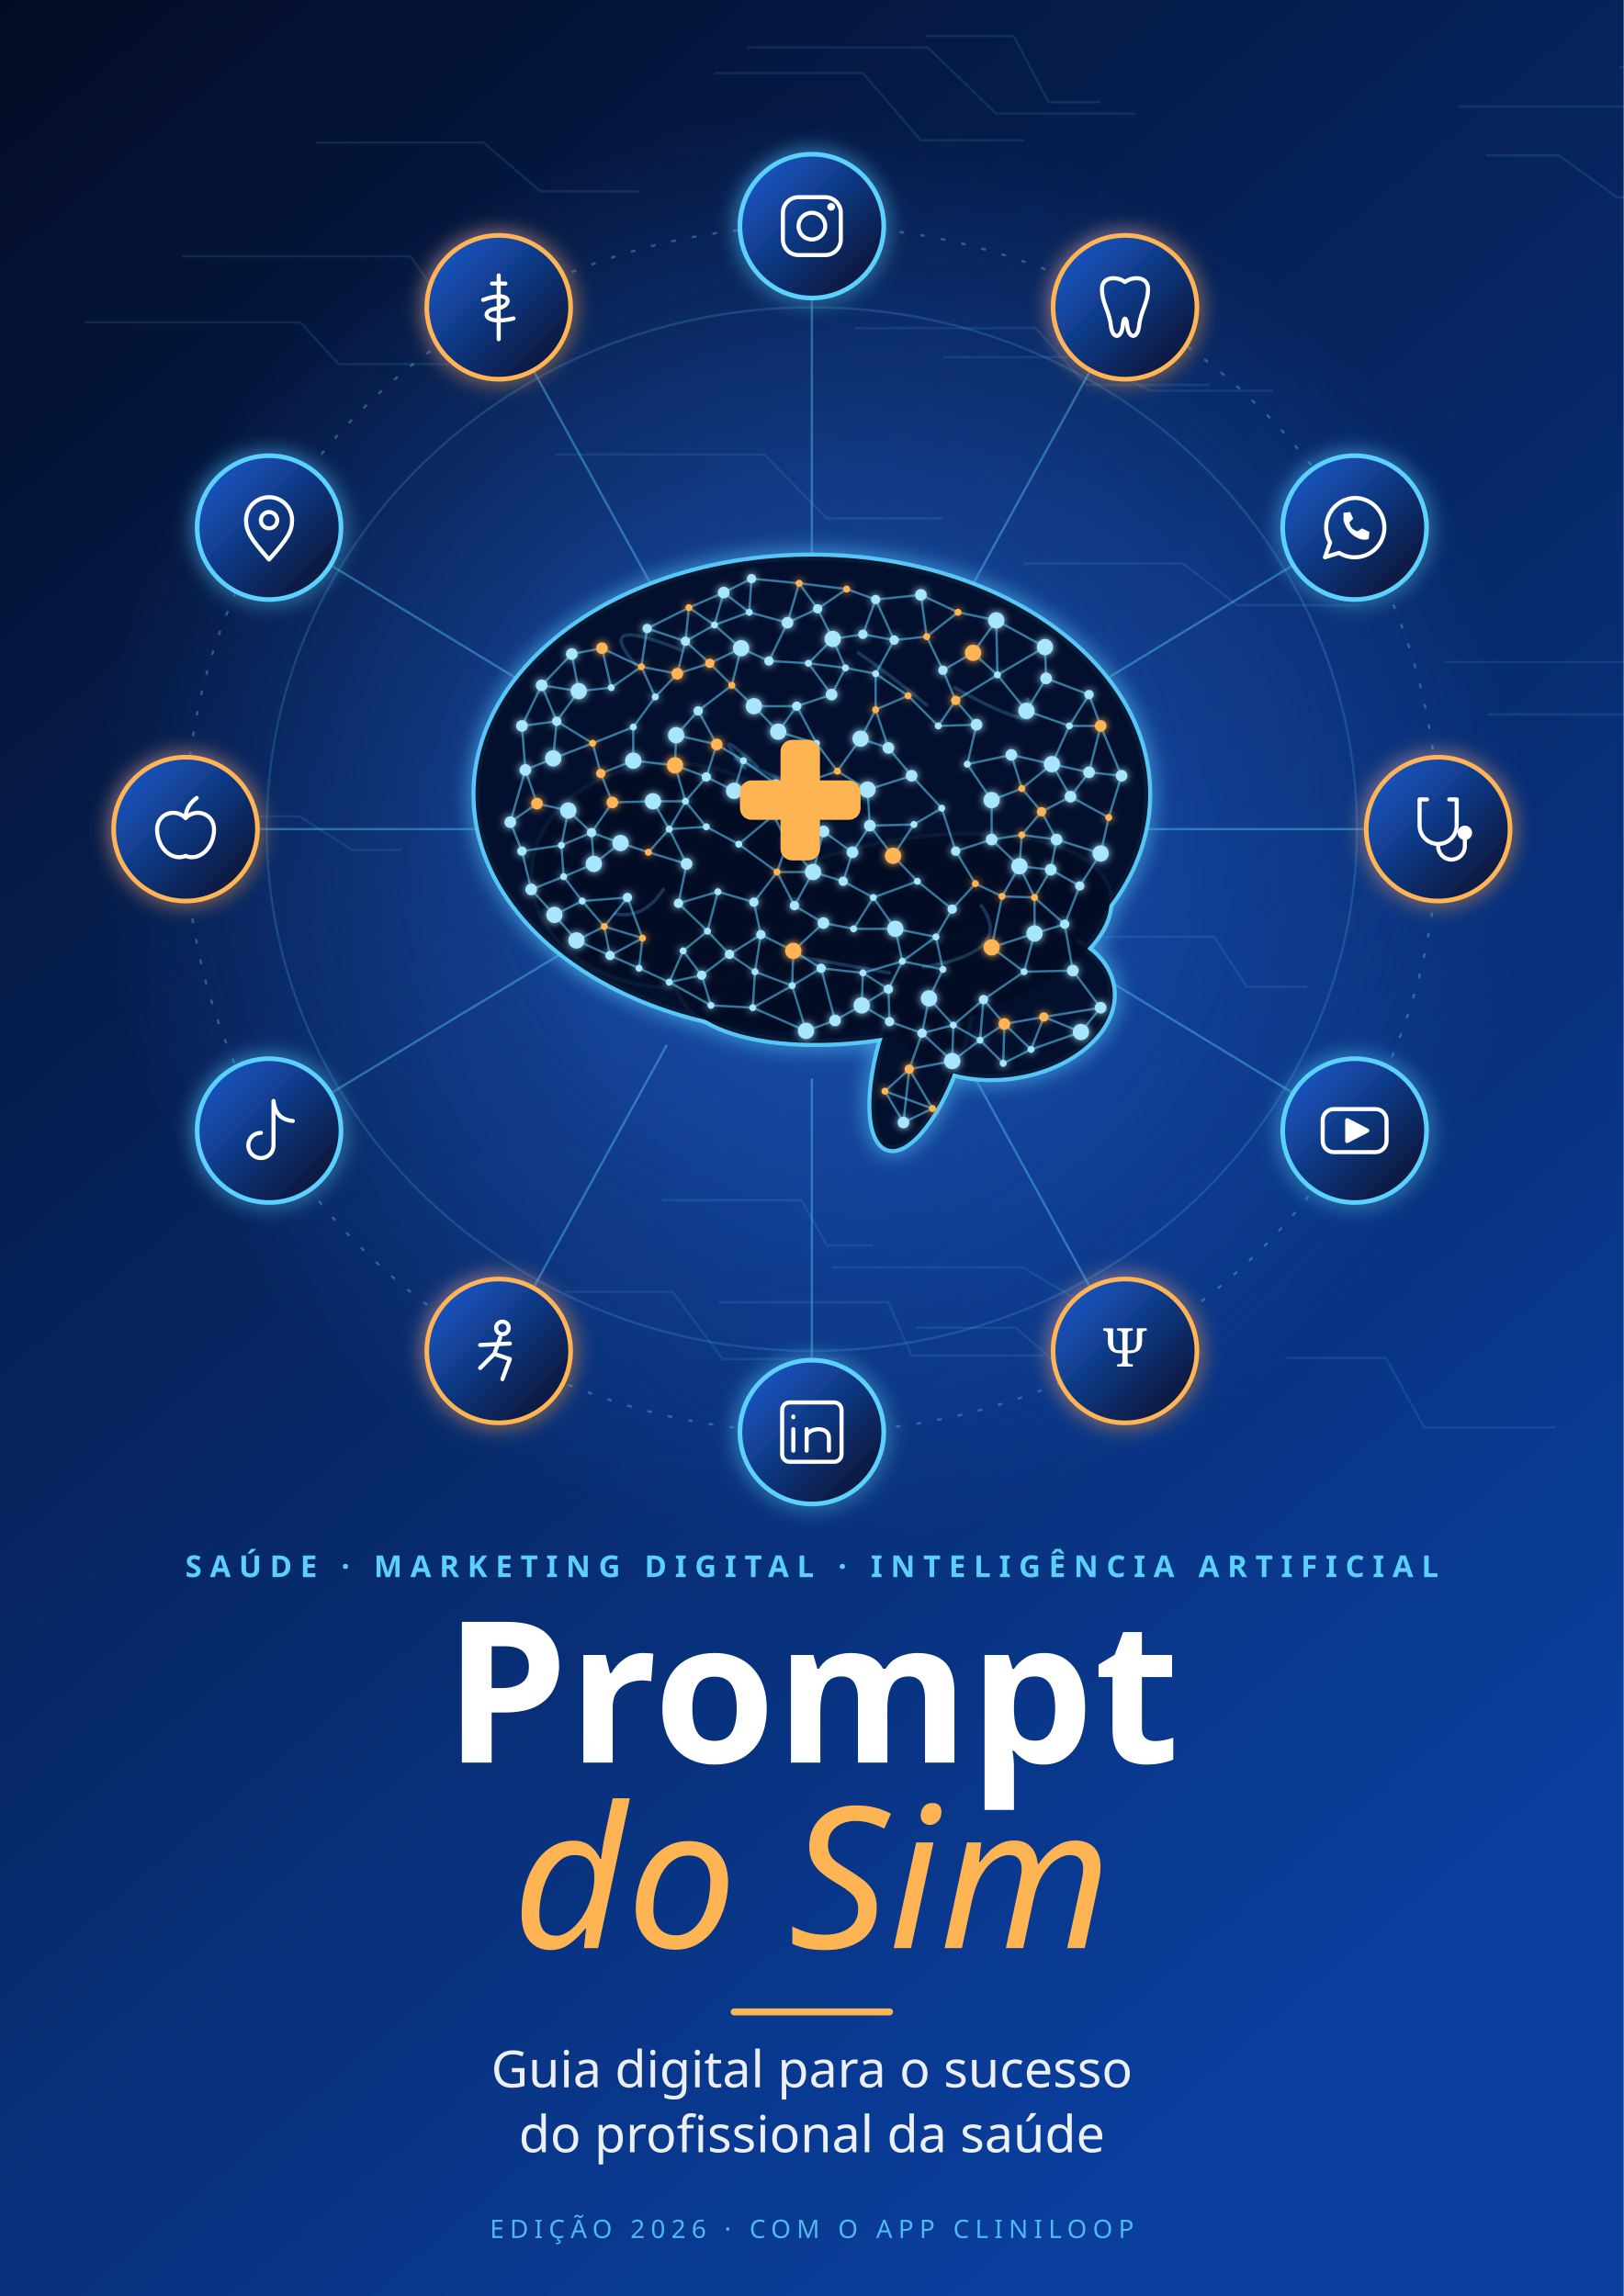
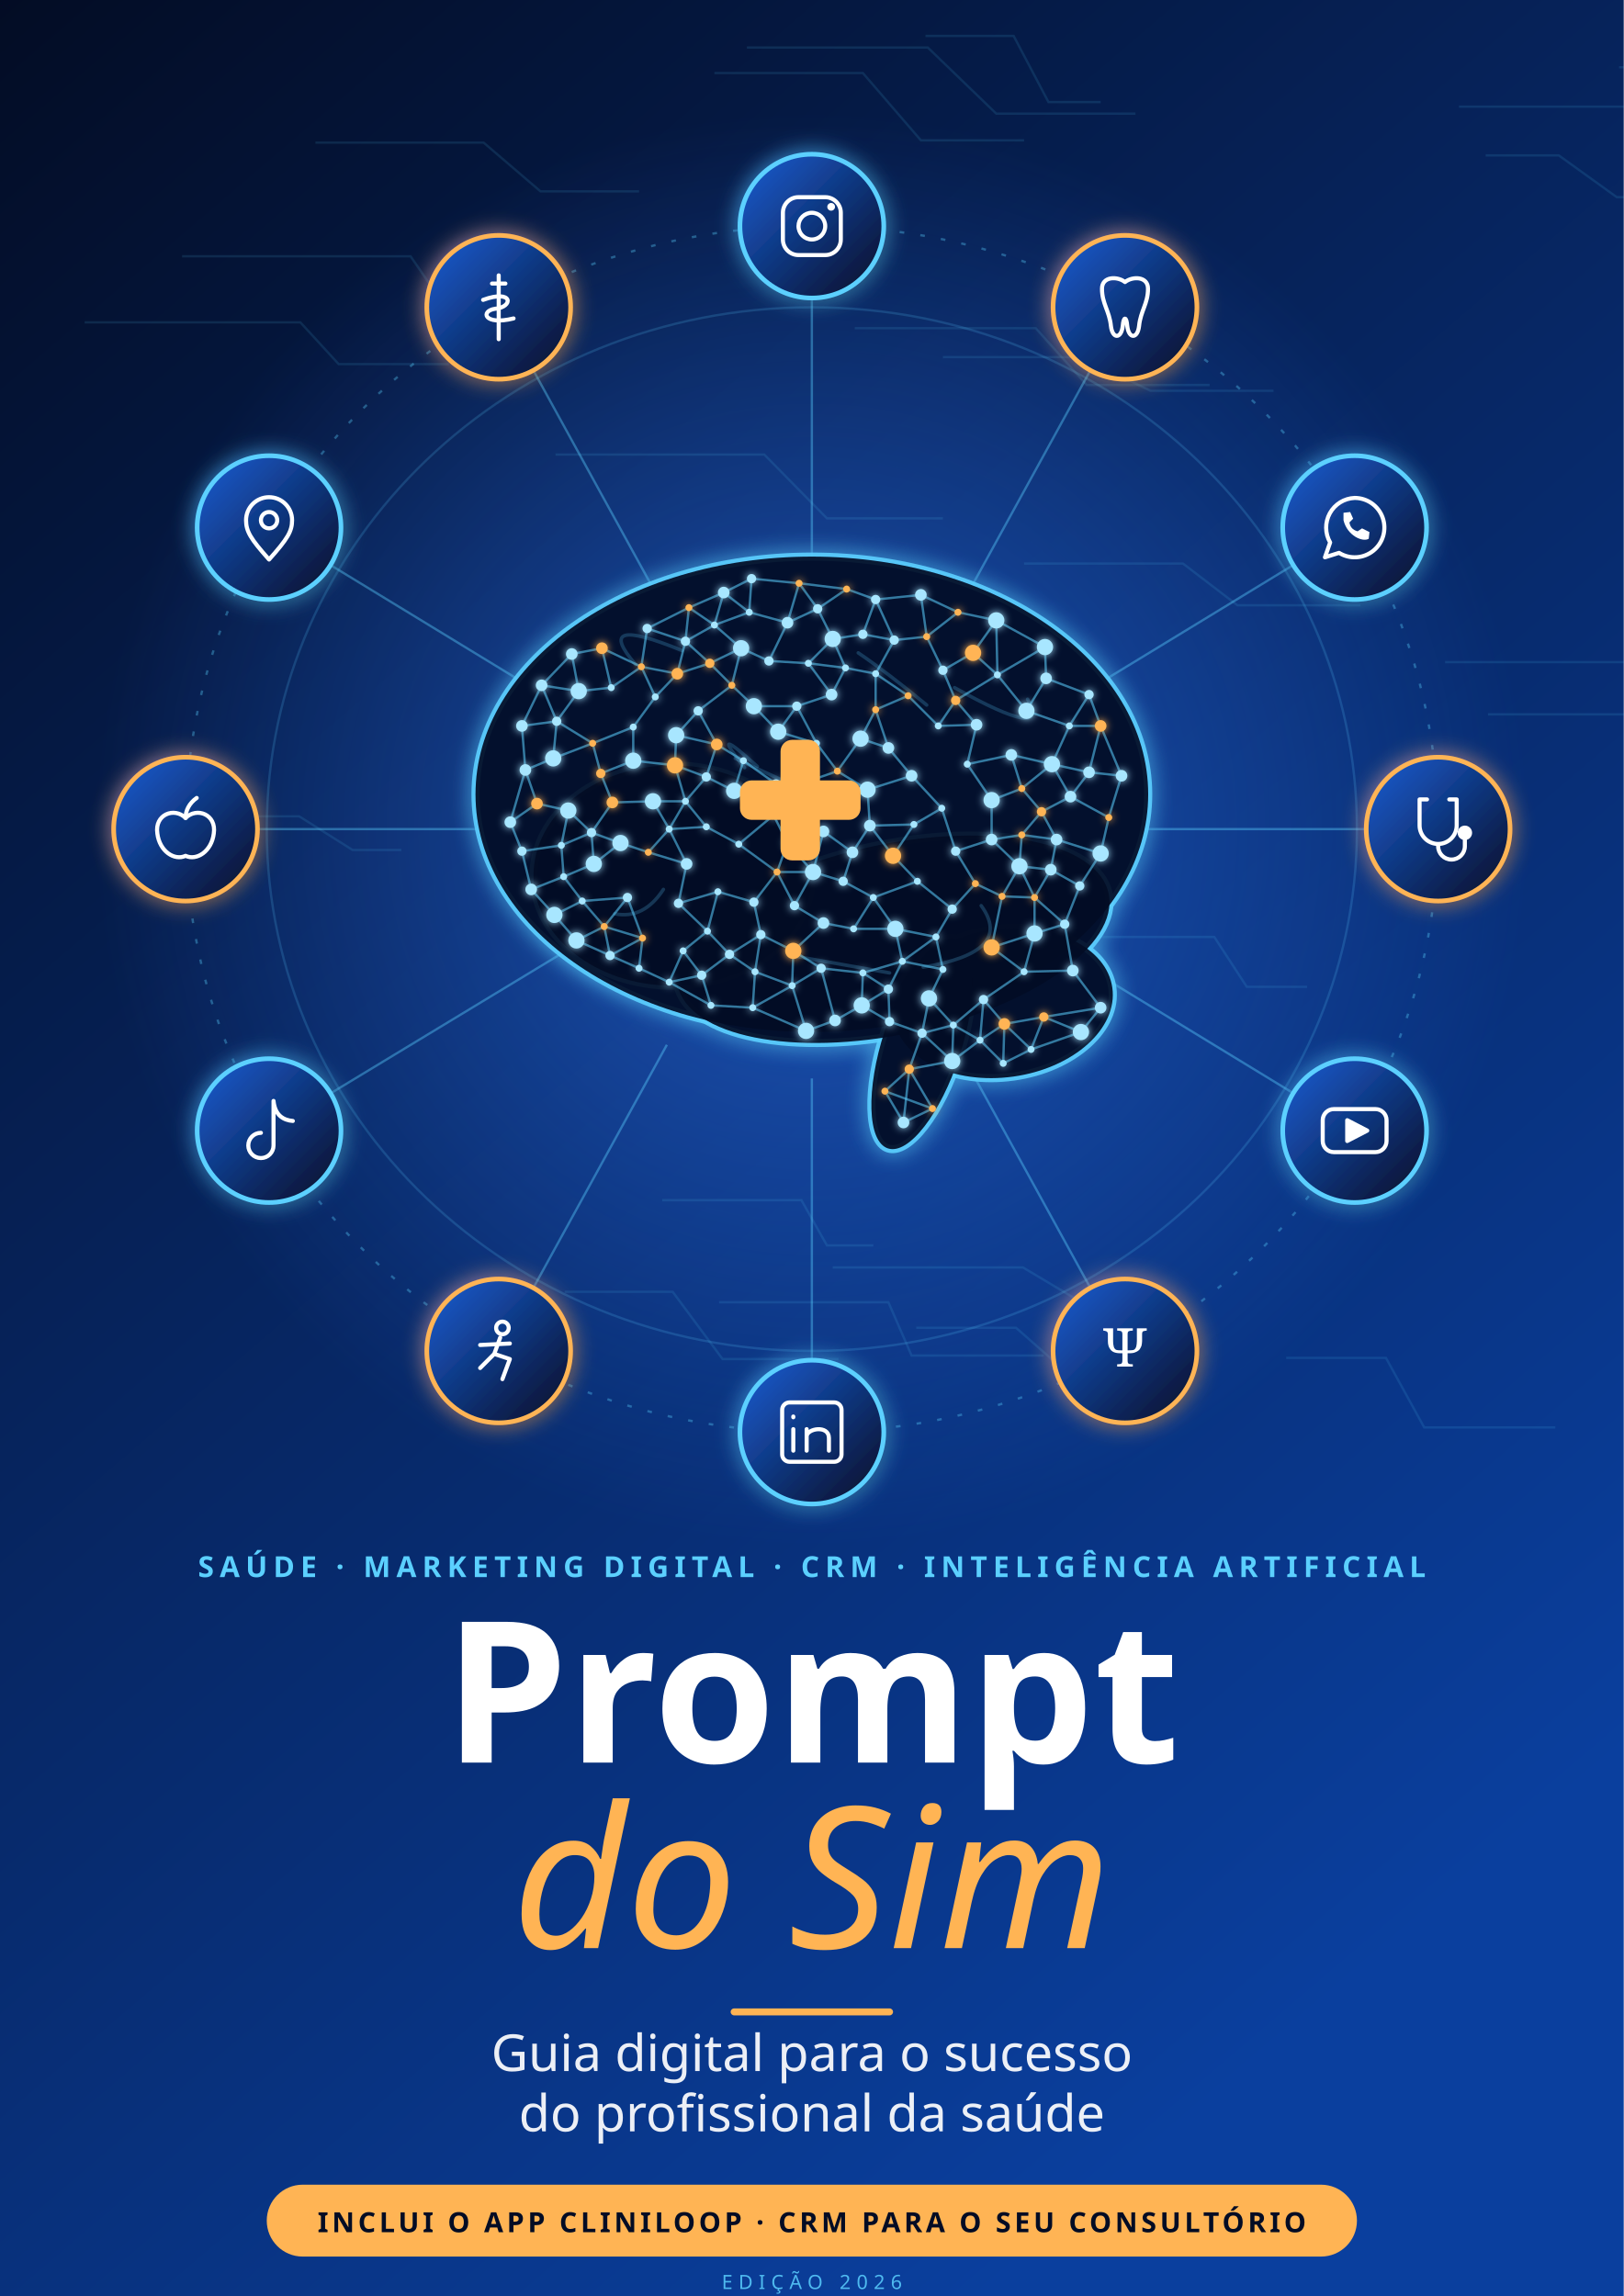
<svg xmlns="http://www.w3.org/2000/svg" viewBox="0 0 1400 1980" width="1400" height="1980">
  <defs>
    <linearGradient id="bg" x1="0" y1="0" x2="0.6" y2="1">
      <stop offset="0" stop-color="#030C24" />
      <stop offset="1" stop-color="#0A3F9E" />
    </linearGradient>
    <radialGradient id="halo" cx="50%" cy="50%" r="50%">
      <stop offset="0" stop-color="#2F7BFF" stop-opacity=".55" />
      <stop offset="1" stop-color="#2F7BFF" stop-opacity="0" />
    </radialGradient>
    <filter id="glow" x="-20%" y="-20%" width="140%" height="140%">
      <feGaussianBlur stdDeviation="9" result="b" />
      <feMerge>
        <feMergeNode in="b" />
        <feMergeNode in="SourceGraphic" />
      </feMerge>
    </filter>
    <filter id="glow2" x="-20%" y="-20%" width="140%" height="140%">
      <feGaussianBlur stdDeviation="3.5" result="b" />
      <feMerge>
        <feMergeNode in="b" />
        <feMergeNode in="SourceGraphic" />
      </feMerge>
    </filter>
    <linearGradient id="badge" x1="0" y1="0" x2="1" y2="1">
      <stop offset="0" stop-color="#1B5FD6" />
      <stop offset="1" stop-color="#030C24" />
    </linearGradient>
  </defs>
  <rect width="1400" height="1980" fill="url(#bg)" />
  <circle cx="700" cy="715" r="620" fill="url(#halo)" />
  <g stroke="#5BD0FF" stroke-opacity=".12" stroke-width="2" fill="none">
    <path d="M487 1114h93l43 58h100" />
    <path d="M1281 134h63l50 36h110" />
    <path d="M479 392h180l54 55h100" />
    <path d="M813 308h119l60 29h106" />
    <path d="M798 31h76l30 57h45" />
    <path d="M616 63h128l50 58h89" />
    <path d="M874 808h173l28 43h52" />
    <path d="M73 278h186l33 36h95" />
    <path d="M1283 616h167l52 44h113" />
    <path d="M718 1093h164l57 34h83" />
    <path d="M1396 58h131l58 30h81" />
    <path d="M1109 1171h86l33 60h113" />
    <path d="M546 583h91l24 50h101" />
    <path d="M181 704h77l46 29h42" />
    <path d="M601 874h166l27 22h117" />
    <path d="M1258 92h156l57 41h110" />
    <path d="M571 1035h120l22 39h40" />
    <path d="M157 221h197l22 32h92" />
    <path d="M597 539h99l22 41h80" />
    <path d="M737 283h156l44 49h106" />
    <path d="M790 1145h86l59 52h74" />
    <path d="M883 486h137l47 36h106" />
    <path d="M620 1123h146l20 46h114" />
    <path d="M644 41h156l59 57h120" />
    <path d="M272 123h145l49 42h85" />
    <path d="M1246 571h185l21 57h47" />
  </g>
  <ellipse cx="700" cy="715" rx="540" ry="520" fill="none" stroke="#5BD0FF" stroke-opacity=".35" stroke-width="2" stroke-dasharray="4 14" />
  <ellipse cx="700" cy="715" rx="470" ry="450" fill="none" stroke="#5BD0FF" stroke-opacity=".18" stroke-width="2" />
  <g stroke="#5BD0FF" stroke-opacity=".4" stroke-width="2">
    <line x1="700" y1="500" x2="700" y2="195" />
    <line x1="825" y1="529" x2="970" y2="265" />
    <line x1="917" y1="608" x2="1168" y2="455" />
    <line x1="950" y1="715" x2="1240" y2="715" />
    <line x1="917" y1="822" x2="1168" y2="975" />
    <line x1="825" y1="901" x2="970" y2="1165" />
    <line x1="700" y1="930" x2="700" y2="1235" />
    <line x1="575" y1="901" x2="430" y2="1165" />
    <line x1="483" y1="823" x2="232" y2="975" />
    <line x1="450" y1="715" x2="160" y2="715" />
    <line x1="483" y1="608" x2="232" y2="455" />
    <line x1="575" y1="529" x2="430" y2="265" />
  </g>
  <g transform="translate(700 715) scale(1.0)">
    <g id="sil">
      <g fill="#0A3F9E" stroke="#5BD0FF" stroke-width="7" stroke-opacity=".9" filter="url(#glow)">
        <ellipse cx="0" cy="-30" rx="290" ry="205" transform="rotate(0 0 -30)" />
        <ellipse cx="70" cy="95" rx="190" ry="82" transform="rotate(-12 70 95)" />
        <ellipse cx="165" cy="150" rx="95" ry="64" transform="rotate(-8 165 150)" />
        <ellipse cx="95" cy="185" rx="34" ry="95" transform="rotate(18 95 185)" />
        <ellipse cx="-120" cy="40" rx="120" ry="95" transform="rotate(0 -120 40)" />
      </g>
      <g fill="#030C24" fill-opacity=".92" stroke="none">
        <ellipse cx="0" cy="-30" rx="290" ry="205" transform="rotate(0 0 -30)" />
        <ellipse cx="70" cy="95" rx="190" ry="82" transform="rotate(-12 70 95)" />
        <ellipse cx="165" cy="150" rx="95" ry="64" transform="rotate(-8 165 150)" />
        <ellipse cx="95" cy="185" rx="34" ry="95" transform="rotate(18 95 185)" />
        <ellipse cx="-120" cy="40" rx="120" ry="95" transform="rotate(0 -120 40)" />
      </g>
    </g>
    <path d="M-152 -142q-38 -44 40 -12" stroke="#5BD0FF" stroke-opacity=".22" stroke-width="3" fill="none" stroke-linecap="round" />
    <path d="M146 66q29 40 -50 53" stroke="#5BD0FF" stroke-opacity=".22" stroke-width="3" fill="none" stroke-linecap="round" />
    <path d="M-47 -54q-43 -39 -11 1" stroke="#5BD0FF" stroke-opacity=".22" stroke-width="3" fill="none" stroke-linecap="round" />
    <path d="M-18 109q-11 -2 85 15" stroke="#5BD0FF" stroke-opacity=".22" stroke-width="3" fill="none" stroke-linecap="round" />
    <path d="M-170 73q25 5 42 -21" stroke="#5BD0FF" stroke-opacity=".22" stroke-width="3" fill="none" stroke-linecap="round" />
    <path d="M40 -152q25 17 59 45" stroke="#5BD0FF" stroke-opacity=".22" stroke-width="3" fill="none" stroke-linecap="round" />
    <path d="M186 -112q21 37 -63 -10" stroke="#5BD0FF" stroke-opacity=".22" stroke-width="3" fill="none" stroke-linecap="round" />
    <path d="M-1 -35q43 25 -65 -26" stroke="#5BD0FF" stroke-opacity=".22" stroke-width="3" fill="none" stroke-linecap="round" />
    <g stroke="#5BD0FF" stroke-opacity=".55" stroke-width="2">
      <line x1="-109" y1="-162" x2="-116" y2="-134" />
      <line x1="-109" y1="-162" x2="-88" y2="-143" />
      <line x1="-109" y1="-162" x2="-84" y2="-176" />
      <line x1="94" y1="-202" x2="126" y2="-187" />
      <line x1="94" y1="-202" x2="99" y2="-166" />
      <line x1="94" y1="-202" x2="55" y2="-198" />
      <line x1="22" y1="-50" x2="-4" y2="-41" />
      <line x1="22" y1="-50" x2="48" y2="-34" />
      <line x1="22" y1="-50" x2="4" y2="-74" />
      <line x1="-233" y1="-124" x2="-201" y2="-119" />
      <line x1="-233" y1="-124" x2="-220" y2="-93" />
      <line x1="-233" y1="-124" x2="-207" y2="-151" />
      <line x1="79" y1="253" x2="104" y2="241" />
      <line x1="79" y1="253" x2="63" y2="226" />
      <line x1="79" y1="253" x2="84" y2="207" />
      <line x1="48" y1="-34" x2="50" y2="-3" />
      <line x1="48" y1="-34" x2="86" y2="-46" />
      <line x1="222" y1="-89" x2="249" y2="-89" />
      <line x1="222" y1="-89" x2="239" y2="-116" />
      <line x1="222" y1="-89" x2="207" y2="-56" />
      <line x1="-198" y1="62" x2="-222" y2="74" />
      <line x1="-198" y1="62" x2="-214" y2="41" />
      <line x1="-198" y1="62" x2="-179" y2="84" />
      <line x1="86" y1="-46" x2="66" y2="-70" />
      <line x1="86" y1="-46" x2="112" y2="-18" />
      <line x1="30" y1="-207" x2="55" y2="-198" />
      <line x1="30" y1="-207" x2="5" y2="-190" />
      <line x1="30" y1="-207" x2="-11" y2="-212" />
      <line x1="112" y1="-18" x2="88" y2="-4" />
      <line x1="112" y1="-18" x2="124" y2="19" />
      <line x1="-115" y1="64" x2="-90" y2="88" />
      <line x1="-115" y1="64" x2="-81" y2="54" />
      <line x1="-115" y1="64" x2="-108" y2="30" />
      <line x1="-29" y1="-84" x2="-13" y2="-106" />
      <line x1="-29" y1="-84" x2="-50" y2="-106" />
      <line x1="-29" y1="-84" x2="4" y2="-74" />
      <line x1="183" y1="123" x2="155" y2="102" />
      <line x1="183" y1="123" x2="192" y2="90" />
      <line x1="183" y1="123" x2="148" y2="147" />
      <line x1="-159" y1="59" x2="-179" y2="84" />
      <line x1="-159" y1="59" x2="-146" y2="94" />
      <line x1="-159" y1="59" x2="-198" y2="62" />
      <line x1="142" y1="-90" x2="124" y2="-111" />
      <line x1="142" y1="-90" x2="109" y2="-89" />
      <line x1="142" y1="-90" x2="134" y2="-56" />
      <line x1="-51" y1="154" x2="-49" y2="123" />
      <line x1="-51" y1="154" x2="-87" y2="152" />
      <line x1="-51" y1="154" x2="-17" y2="135" />
      <line x1="-216" y1="14" x2="-214" y2="41" />
      <line x1="-216" y1="14" x2="-190" y2="3" />
      <line x1="-216" y1="14" x2="-210" y2="-16" />
      <line x1="164" y1="58" x2="141" y2="47" />
      <line x1="164" y1="58" x2="192" y2="59" />
      <line x1="164" y1="58" x2="179" y2="32" />
      <line x1="121" y1="69" x2="107" y2="93" />
      <line x1="121" y1="69" x2="141" y2="47" />
      <line x1="121" y1="69" x2="91" y2="45" />
      <line x1="50" y1="-3" x2="35" y2="20" />
      <line x1="50" y1="-3" x2="70" y2="23" />
      <line x1="-16" y1="105" x2="8" y2="120" />
      <line x1="-16" y1="105" x2="-17" y2="135" />
      <line x1="-16" y1="105" x2="-44" y2="91" />
      <line x1="-71" y1="108" x2="-49" y2="123" />
      <line x1="-71" y1="108" x2="-90" y2="88" />
      <line x1="-71" y1="108" x2="-95" y2="126" />
      <line x1="-260" y1="-6" x2="-250" y2="19" />
      <line x1="-260" y1="-6" x2="-237" y2="-22" />
      <line x1="-260" y1="-6" x2="-247" y2="-51" />
      <line x1="-137" y1="-24" x2="-123" y2="-0" />
      <line x1="-137" y1="-24" x2="-109" y2="-24" />
      <line x1="-137" y1="-24" x2="-172" y2="-23" />
      <line x1="-201" y1="-119" x2="-173" y2="-122" />
      <line x1="-201" y1="-119" x2="-207" y2="-151" />
      <line x1="-201" y1="-119" x2="-220" y2="-93" />
      <line x1="-165" y1="12" x2="-141" y2="20" />
      <line x1="-165" y1="12" x2="-190" y2="3" />
      <line x1="-165" y1="12" x2="-188" y2="30" />
      <line x1="55" y1="-103" x2="42" y2="-78" />
      <line x1="55" y1="-103" x2="83" y2="-115" />
      <line x1="55" y1="-103" x2="55" y2="-134" />
      <line x1="-81" y1="54" x2="-50" y2="63" />
      <line x1="-81" y1="54" x2="-90" y2="88" />
      <line x1="10" y1="81" x2="36" y2="86" />
      <line x1="10" y1="81" x2="-15" y2="66" />
      <line x1="10" y1="81" x2="-16" y2="105" />
      <line x1="232" y1="175" x2="249" y2="154" />
      <line x1="232" y1="175" x2="200" y2="162" />
      <line x1="232" y1="175" x2="189" y2="190" />
      <line x1="-67" y1="-33" x2="-91" y2="-45" />
      <line x1="-67" y1="-33" x2="-59" y2="-59" />
      <line x1="-67" y1="-33" x2="-31" y2="-39" />
      <line x1="-181" y1="-156" x2="-207" y2="-151" />
      <line x1="-181" y1="-156" x2="-173" y2="-122" />
      <line x1="-181" y1="-156" x2="-147" y2="-140" />
      <line x1="-247" y1="-51" x2="-223" y2="-61" />
      <line x1="-247" y1="-51" x2="-237" y2="-22" />
      <line x1="-247" y1="-51" x2="-250" y2="-89" />
      <line x1="71" y1="-163" x2="44" y2="-168" />
      <line x1="71" y1="-163" x2="99" y2="-166" />
      <line x1="71" y1="-163" x2="55" y2="-134" />
      <line x1="-154" y1="-59" x2="-154" y2="-88" />
      <line x1="-154" y1="-59" x2="-182" y2="-48" />
      <line x1="-154" y1="-59" x2="-118" y2="-55" />
      <line x1="-84" y1="-176" x2="-106" y2="-191" />
      <line x1="-84" y1="-176" x2="-76" y2="-204" />
      <line x1="-21" y1="12" x2="-33" y2="-12" />
      <line x1="-21" y1="12" x2="-30" y2="37" />
      <line x1="-21" y1="12" x2="10" y2="2" />
      <line x1="-98" y1="-102" x2="-117" y2="-81" />
      <line x1="-98" y1="-102" x2="-82" y2="-73" />
      <line x1="-98" y1="-102" x2="-69" y2="-124" />
      <line x1="18" y1="-164" x2="44" y2="-168" />
      <line x1="18" y1="-164" x2="29" y2="-139" />
      <line x1="18" y1="-164" x2="-3" y2="-143" />
      <line x1="225" y1="122" x2="249" y2="154" />
      <line x1="225" y1="122" x2="218" y2="82" />
      <line x1="225" y1="122" x2="183" y2="123" />
      <line x1="20" y1="165" x2="43" y2="152" />
      <line x1="20" y1="165" x2="-5" y2="174" />
      <line x1="20" y1="165" x2="8" y2="120" />
      <line x1="-149" y1="120" x2="-146" y2="94" />
      <line x1="-149" y1="120" x2="-174" y2="109" />
      <line x1="-149" y1="120" x2="-123" y2="132" />
      <line x1="-173" y1="-122" x2="-147" y2="-140" />
      <line x1="211" y1="9" x2="206" y2="35" />
      <line x1="211" y1="9" x2="198" y2="-15" />
      <line x1="211" y1="9" x2="181" y2="5" />
      <line x1="95" y1="176" x2="122" y2="169" />
      <line x1="95" y1="176" x2="67" y2="166" />
      <line x1="95" y1="176" x2="101" y2="146" />
      <line x1="155" y1="9" x2="181" y2="5" />
      <line x1="155" y1="9" x2="124" y2="19" />
      <line x1="155" y1="9" x2="179" y2="32" />
      <line x1="139" y1="-152" x2="160" y2="-133" />
      <line x1="139" y1="-152" x2="113" y2="-137" />
      <line x1="139" y1="-152" x2="159" y2="-180" />
      <line x1="202" y1="-130" x2="201" y2="-157" />
      <line x1="202" y1="-130" x2="185" y2="-102" />
      <line x1="202" y1="-130" x2="239" y2="-116" />
      <line x1="-154" y1="-88" x2="-135" y2="-114" />
      <line x1="-154" y1="-88" x2="-189" y2="-74" />
      <line x1="-91" y1="-2" x2="-109" y2="-24" />
      <line x1="-91" y1="-2" x2="-63" y2="13" />
      <line x1="-91" y1="-2" x2="-123" y2="-0" />
      <line x1="1" y1="37" x2="27" y2="45" />
      <line x1="1" y1="37" x2="-30" y2="37" />
      <line x1="1" y1="37" x2="-21" y2="12" />
      <line x1="-37" y1="-145" x2="-61" y2="-156" />
      <line x1="-37" y1="-145" x2="-3" y2="-143" />
      <line x1="-37" y1="-145" x2="-21" y2="-178" />
      <line x1="-108" y1="30" x2="-123" y2="-0" />
      <line x1="-108" y1="30" x2="-141" y2="20" />
      <line x1="256" y1="-10" x2="249" y2="21" />
      <line x1="256" y1="-10" x2="223" y2="-28" />
      <line x1="256" y1="-10" x2="267" y2="-46" />
      <line x1="70" y1="23" x2="91" y2="45" />
      <line x1="70" y1="23" x2="88" y2="-4" />
      <line x1="8" y1="120" x2="-17" y2="135" />
      <line x1="8" y1="120" x2="44" y2="124" />
      <line x1="-30" y1="37" x2="-50" y2="63" />
      <line x1="99" y1="-166" x2="113" y2="-137" />
      <line x1="99" y1="-166" x2="126" y2="-187" />
      <line x1="-63" y1="13" x2="-33" y2="-12" />
      <line x1="-63" y1="13" x2="-30" y2="37" />
      <line x1="-210" y1="-16" x2="-190" y2="3" />
      <line x1="-210" y1="-16" x2="-237" y2="-22" />
      <line x1="-189" y1="-74" x2="-182" y2="-48" />
      <line x1="-189" y1="-74" x2="-220" y2="-93" />
      <line x1="-189" y1="-74" x2="-223" y2="-61" />
      <line x1="-142" y1="-173" x2="-147" y2="-140" />
      <line x1="-142" y1="-173" x2="-109" y2="-162" />
      <line x1="-142" y1="-173" x2="-106" y2="-191" />
      <line x1="44" y1="124" x2="66" y2="138" />
      <line x1="44" y1="124" x2="43" y2="152" />
      <line x1="44" y1="124" x2="78" y2="114" />
      <line x1="17" y1="-116" x2="29" y2="-139" />
      <line x1="17" y1="-116" x2="-13" y2="-106" />
      <line x1="17" y1="-116" x2="-3" y2="-143" />
      <line x1="-117" y1="-81" x2="-118" y2="-55" />
      <line x1="-117" y1="-81" x2="-82" y2="-73" />
      <line x1="198" y1="-15" x2="181" y2="-35" />
      <line x1="198" y1="-15" x2="181" y2="5" />
      <line x1="198" y1="-15" x2="223" y2="-28" />
      <line x1="-59" y1="-59" x2="-82" y2="-73" />
      <line x1="-59" y1="-59" x2="-31" y2="-39" />
      <line x1="-135" y1="-114" x2="-116" y2="-134" />
      <line x1="-135" y1="-114" x2="-147" y2="-140" />
      <line x1="-118" y1="-55" x2="-91" y2="-45" />
      <line x1="-118" y1="-55" x2="-109" y2="-24" />
      <line x1="155" y1="102" x2="192" y2="90" />
      <line x1="155" y1="102" x2="164" y2="58" />
      <line x1="145" y1="182" x2="166" y2="168" />
      <line x1="145" y1="182" x2="122" y2="169" />
      <line x1="145" y1="182" x2="165" y2="202" />
      <line x1="189" y1="190" x2="165" y2="202" />
      <line x1="189" y1="190" x2="200" y2="162" />
      <line x1="189" y1="190" x2="166" y2="168" />
      <line x1="113" y1="121" x2="107" y2="93" />
      <line x1="113" y1="121" x2="101" y2="146" />
      <line x1="113" y1="121" x2="78" y2="114" />
      <line x1="36" y1="86" x2="53" y2="59" />
      <line x1="36" y1="86" x2="72" y2="86" />
      <line x1="78" y1="114" x2="66" y2="138" />
      <line x1="78" y1="114" x2="72" y2="86" />
      <line x1="78" y1="114" x2="107" y2="93" />
      <line x1="-4" y1="-41" x2="-31" y2="-39" />
      <line x1="-4" y1="-41" x2="4" y2="-74" />
      <line x1="109" y1="-89" x2="124" y2="-111" />
      <line x1="109" y1="-89" x2="83" y2="-115" />
      <line x1="10" y1="2" x2="35" y2="20" />
      <line x1="10" y1="2" x2="1" y2="37" />
      <line x1="-21" y1="-178" x2="5" y2="-190" />
      <line x1="-21" y1="-178" x2="-54" y2="-187" />
      <line x1="-21" y1="-178" x2="-11" y2="-212" />
      <line x1="-223" y1="-61" x2="-220" y2="-93" />
      <line x1="249" y1="-89" x2="239" y2="-116" />
      <line x1="249" y1="-89" x2="239" y2="-49" />
      <line x1="155" y1="-25" x2="181" y2="-35" />
      <line x1="155" y1="-25" x2="155" y2="9" />
      <line x1="155" y1="-25" x2="134" y2="-56" />
      <line x1="-69" y1="-124" x2="-50" y2="-106" />
      <line x1="-69" y1="-124" x2="-88" y2="-143" />
      <line x1="-69" y1="-124" x2="-61" y2="-156" />
      <line x1="-123" y1="-0" x2="-141" y2="20" />
      <line x1="-123" y1="-0" x2="-109" y2="-24" />
      <line x1="-50" y1="-106" x2="-13" y2="-106" />
      <line x1="104" y1="241" x2="84" y2="207" />
      <line x1="104" y1="241" x2="63" y2="226" />
      <line x1="113" y1="-137" x2="124" y2="-111" />
      <line x1="-3" y1="-143" x2="29" y2="-139" />
      <line x1="-172" y1="-23" x2="-182" y2="-48" />
      <line x1="-172" y1="-23" x2="-190" y2="3" />
      <line x1="200" y1="162" x2="166" y2="168" />
      <line x1="66" y1="-70" x2="42" y2="-78" />
      <line x1="66" y1="-70" x2="55" y2="-103" />
      <line x1="-250" y1="19" x2="-242" y2="52" />
      <line x1="-250" y1="19" x2="-216" y2="14" />
      <line x1="267" y1="-46" x2="239" y2="-49" />
      <line x1="267" y1="-46" x2="249" y2="-89" />
      <line x1="-116" y1="-134" x2="-88" y2="-143" />
      <line x1="-220" y1="-93" x2="-250" y2="-89" />
      <line x1="-11" y1="-212" x2="5" y2="-190" />
      <line x1="201" y1="-157" x2="160" y2="-133" />
      <line x1="201" y1="-157" x2="159" y2="-180" />
      <line x1="-50" y1="63" x2="-44" y2="91" />
      <line x1="-33" y1="-12" x2="-31" y2="-39" />
      <line x1="231" y1="49" x2="206" y2="35" />
      <line x1="231" y1="49" x2="249" y2="21" />
      <line x1="231" y1="49" x2="218" y2="82" />
      <line x1="185" y1="-102" x2="222" y2="-89" />
      <line x1="185" y1="-102" x2="160" y2="-133" />
      <line x1="55" y1="-134" x2="29" y2="-139" />
      <line x1="121" y1="200" x2="145" y2="182" />
      <line x1="121" y1="200" x2="122" y2="169" />
      <line x1="121" y1="200" x2="95" y2="176" />
      <line x1="179" y1="32" x2="181" y2="5" />
      <line x1="179" y1="32" x2="206" y2="35" />
      <line x1="-146" y1="94" x2="-174" y2="109" />
      <line x1="-146" y1="94" x2="-179" y2="84" />
      <line x1="-179" y1="84" x2="-174" y2="109" />
      <line x1="-179" y1="84" x2="-203" y2="96" />
      <line x1="160" y1="-133" x2="124" y2="-111" />
      <line x1="-82" y1="-73" x2="-91" y2="-45" />
      <line x1="218" y1="82" x2="192" y2="90" />
      <line x1="218" y1="82" x2="192" y2="59" />
      <line x1="-95" y1="126" x2="-111" y2="105" />
      <line x1="-95" y1="126" x2="-87" y2="152" />
      <line x1="-95" y1="126" x2="-123" y2="132" />
      <line x1="-5" y1="174" x2="-17" y2="135" />
      <line x1="-5" y1="174" x2="-51" y2="154" />
      <line x1="124" y1="19" x2="141" y2="47" />
      <line x1="249" y1="21" x2="211" y2="9" />
      <line x1="101" y1="146" x2="122" y2="169" />
      <line x1="-222" y1="74" x2="-203" y2="96" />
      <line x1="-222" y1="74" x2="-242" y2="52" />
      <line x1="88" y1="-4" x2="50" y2="-3" />
      <line x1="-49" y1="123" x2="-44" y2="91" />
      <line x1="192" y1="90" x2="192" y2="59" />
      <line x1="207" y1="-56" x2="223" y2="-28" />
      <line x1="207" y1="-56" x2="239" y2="-49" />
      <line x1="207" y1="-56" x2="181" y2="-35" />
      <line x1="-44" y1="91" x2="-71" y2="108" />
      <line x1="67" y1="166" x2="43" y2="152" />
      <line x1="67" y1="166" x2="66" y2="138" />
      <line x1="72" y1="86" x2="53" y2="59" />
      <line x1="72" y1="86" x2="107" y2="93" />
      <line x1="192" y1="59" x2="206" y2="35" />
      <line x1="192" y1="59" x2="179" y2="32" />
      <line x1="-54" y1="-187" x2="-76" y2="-204" />
      <line x1="-54" y1="-187" x2="-52" y2="-216" />
      <line x1="-54" y1="-187" x2="-84" y2="-176" />
      <line x1="63" y1="226" x2="84" y2="207" />
      <line x1="-15" y1="66" x2="-30" y2="37" />
      <line x1="-15" y1="66" x2="1" y2="37" />
      <line x1="-250" y1="-89" x2="-233" y2="-124" />
      <line x1="44" y1="-168" x2="55" y2="-198" />
      <line x1="126" y1="-187" x2="159" y2="-180" />
      <line x1="172" y1="-64" x2="181" y2="-35" />
      <line x1="172" y1="-64" x2="207" y2="-56" />
      <line x1="172" y1="-64" x2="134" y2="-56" />
      <line x1="148" y1="147" x2="166" y2="168" />
      <line x1="148" y1="147" x2="122" y2="169" />
      <line x1="148" y1="147" x2="145" y2="182" />
      <line x1="-88" y1="-143" x2="-61" y2="-156" />
      <line x1="42" y1="-78" x2="22" y2="-50" />
      <line x1="-111" y1="105" x2="-90" y2="88" />
      <line x1="-111" y1="105" x2="-123" y2="132" />
      <line x1="-242" y1="52" x2="-214" y2="41" />
      <line x1="55" y1="-198" x2="71" y2="-163" />
      <line x1="159" y1="-180" x2="160" y2="-133" />
      <line x1="-106" y1="-191" x2="-109" y2="-162" />
      <line x1="-106" y1="-191" x2="-76" y2="-204" />
      <line x1="27" y1="45" x2="35" y2="20" />
      <line x1="27" y1="45" x2="53" y2="59" />
      <line x1="91" y1="45" x2="53" y2="59" />
      <line x1="-17" y1="135" x2="-49" y2="123" />
      <line x1="84" y1="207" x2="95" y2="176" />
      <line x1="84" y1="207" x2="121" y2="200" />
      <line x1="249" y1="154" x2="200" y2="162" />
      <line x1="-91" y1="-45" x2="-109" y2="-24" />
      <line x1="-174" y1="109" x2="-203" y2="96" />
      <line x1="-13" y1="-106" x2="4" y2="-74" />
      <line x1="83" y1="-115" x2="55" y2="-134" />
      <line x1="239" y1="-49" x2="223" y2="-28" />
      <line x1="-188" y1="30" x2="-190" y2="3" />
      <line x1="-188" y1="30" x2="-214" y2="41" />
      <line x1="-87" y1="152" x2="-123" y2="132" />
      <line x1="-61" y1="-156" x2="-84" y2="-176" />
      <line x1="-76" y1="-204" x2="-52" y2="-216" />
      <line x1="43" y1="152" x2="66" y2="138" />
      <line x1="-147" y1="-140" x2="-116" y2="-134" />
      <line x1="165" y1="202" x2="166" y2="168" />
      <line x1="-52" y1="-216" x2="-11" y2="-212" />
      <line x1="5" y1="-190" x2="18" y2="-164" />
    </g>
    <g filter="url(#glow2)">
      <circle cx="-109" cy="-162" r="4" fill="#A8E6FF" />
      <circle cx="94" cy="-202" r="5" fill="#A8E6FF" />
      <circle cx="22" cy="-50" r="3" fill="#FFB454" />
      <circle cx="-233" cy="-124" r="5" fill="#A8E6FF" />
      <circle cx="79" cy="253" r="5" fill="#A8E6FF" />
      <circle cx="48" cy="-34" r="7" fill="#A8E6FF" />
      <circle cx="222" cy="-89" r="3" fill="#A8E6FF" />
      <circle cx="-198" cy="62" r="3" fill="#A8E6FF" />
      <circle cx="86" cy="-46" r="5" fill="#A8E6FF" />
      <circle cx="30" cy="-207" r="3" fill="#FFB454" />
      <circle cx="112" cy="-18" r="3" fill="#A8E6FF" />
      <circle cx="-115" cy="64" r="4" fill="#A8E6FF" />
      <circle cx="-29" cy="-84" r="7" fill="#A8E6FF" />
      <circle cx="183" cy="123" r="3" fill="#A8E6FF" />
      <circle cx="-159" cy="59" r="4" fill="#A8E6FF" />
      <circle cx="142" cy="-90" r="5" fill="#A8E6FF" />
      <circle cx="-51" cy="154" r="3" fill="#A8E6FF" />
      <circle cx="-216" cy="14" r="3" fill="#A8E6FF" />
      <circle cx="164" cy="58" r="3" fill="#FFB454" />
      <circle cx="121" cy="69" r="4" fill="#A8E6FF" />
      <circle cx="50" cy="-3" r="5" fill="#A8E6FF" />
      <circle cx="-16" cy="105" r="7" fill="#FFB454" />
      <circle cx="-71" cy="108" r="4" fill="#A8E6FF" />
      <circle cx="-260" cy="-6" r="5" fill="#A8E6FF" />
      <circle cx="-137" cy="-24" r="7" fill="#A8E6FF" />
      <circle cx="-201" cy="-119" r="7" fill="#A8E6FF" />
      <circle cx="-165" cy="12" r="7" fill="#A8E6FF" />
      <circle cx="55" cy="-103" r="3" fill="#FFB454" />
      <circle cx="-81" cy="54" r="3" fill="#A8E6FF" />
      <circle cx="10" cy="81" r="5" fill="#A8E6FF" />
      <circle cx="232" cy="175" r="7" fill="#A8E6FF" />
      <circle cx="-67" cy="-33" r="7" fill="#A8E6FF" />
      <circle cx="-181" cy="-156" r="5" fill="#FFB454" />
      <circle cx="-247" cy="-51" r="5" fill="#A8E6FF" />
      <circle cx="71" cy="-163" r="4" fill="#A8E6FF" />
      <circle cx="-154" cy="-59" r="7" fill="#A8E6FF" />
      <circle cx="-84" cy="-176" r="3" fill="#A8E6FF" />
      <circle cx="-21" cy="12" r="3" fill="#A8E6FF" />
      <circle cx="-98" cy="-102" r="4" fill="#A8E6FF" />
      <circle cx="18" cy="-164" r="7" fill="#A8E6FF" />
      <circle cx="225" cy="122" r="5" fill="#A8E6FF" />
      <circle cx="20" cy="165" r="5" fill="#A8E6FF" />
      <circle cx="-149" cy="120" r="3" fill="#A8E6FF" />
      <circle cx="-173" cy="-122" r="3" fill="#A8E6FF" />
      <circle cx="211" cy="9" r="5" fill="#A8E6FF" />
      <circle cx="95" cy="176" r="4" fill="#A8E6FF" />
      <circle cx="155" cy="9" r="5" fill="#A8E6FF" />
      <circle cx="139" cy="-152" r="7" fill="#FFB454" />
      <circle cx="202" cy="-130" r="5" fill="#A8E6FF" />
      <circle cx="-154" cy="-88" r="3" fill="#A8E6FF" />
      <circle cx="-91" cy="-2" r="3" fill="#A8E6FF" />
      <circle cx="1" cy="37" r="7" fill="#A8E6FF" />
      <circle cx="-37" cy="-145" r="4" fill="#A8E6FF" />
      <circle cx="-108" cy="30" r="5" fill="#A8E6FF" />
      <circle cx="256" cy="-10" r="3" fill="#FFB454" />
      <circle cx="70" cy="23" r="7" fill="#FFB454" />
      <circle cx="8" cy="120" r="4" fill="#A8E6FF" />
      <circle cx="-30" cy="37" r="3" fill="#FFB454" />
      <circle cx="99" cy="-166" r="3" fill="#FFB454" />
      <circle cx="-63" cy="13" r="3" fill="#A8E6FF" />
      <circle cx="-210" cy="-16" r="7" fill="#A8E6FF" />
      <circle cx="-189" cy="-74" r="3" fill="#FFB454" />
      <circle cx="-142" cy="-173" r="4" fill="#A8E6FF" />
      <circle cx="44" cy="124" r="3" fill="#A8E6FF" />
      <circle cx="17" cy="-116" r="5" fill="#A8E6FF" />
      <circle cx="-117" cy="-81" r="7" fill="#A8E6FF" />
      <circle cx="198" cy="-15" r="4" fill="#FFB454" />
      <circle cx="-59" cy="-59" r="3" fill="#A8E6FF" />
      <circle cx="-135" cy="-114" r="3" fill="#A8E6FF" />
      <circle cx="-118" cy="-55" r="7" fill="#FFB454" />
      <circle cx="155" cy="102" r="7" fill="#FFB454" />
      <circle cx="145" cy="182" r="3" fill="#A8E6FF" />
      <circle cx="189" cy="190" r="3" fill="#A8E6FF" />
      <circle cx="113" cy="121" r="3" fill="#A8E6FF" />
      <circle cx="36" cy="86" r="3" fill="#A8E6FF" />
      <circle cx="78" cy="114" r="3" fill="#A8E6FF" />
      <circle cx="-4" cy="-41" r="3" fill="#A8E6FF" />
      <circle cx="109" cy="-89" r="3" fill="#A8E6FF" />
      <circle cx="10" cy="2" r="5" fill="#A8E6FF" />
      <circle cx="-21" cy="-178" r="5" fill="#A8E6FF" />
      <circle cx="-223" cy="-61" r="7" fill="#A8E6FF" />
      <circle cx="249" cy="-89" r="5" fill="#FFB454" />
      <circle cx="155" cy="-25" r="7" fill="#A8E6FF" />
      <circle cx="-69" cy="-124" r="3" fill="#FFB454" />
      <circle cx="-123" cy="-0" r="3" fill="#A8E6FF" />
      <circle cx="-50" cy="-106" r="7" fill="#A8E6FF" />
      <circle cx="104" cy="241" r="3" fill="#FFB454" />
      <circle cx="113" cy="-137" r="4" fill="#A8E6FF" />
      <circle cx="-3" cy="-143" r="3" fill="#A8E6FF" />
      <circle cx="-172" cy="-23" r="5" fill="#FFB454" />
      <circle cx="200" cy="162" r="4" fill="#FFB454" />
      <circle cx="66" cy="-70" r="5" fill="#A8E6FF" />
      <circle cx="-250" cy="19" r="4" fill="#A8E6FF" />
      <circle cx="267" cy="-46" r="5" fill="#A8E6FF" />
      <circle cx="-116" cy="-134" r="5" fill="#FFB454" />
      <circle cx="-220" cy="-93" r="4" fill="#A8E6FF" />
      <circle cx="-11" cy="-212" r="3" fill="#FFB454" />
      <circle cx="201" cy="-157" r="7" fill="#A8E6FF" />
      <circle cx="-50" cy="63" r="4" fill="#A8E6FF" />
      <circle cx="-33" cy="-12" r="3" fill="#A8E6FF" />
      <circle cx="4" cy="-74" r="3" fill="#A8E6FF" />
      <circle cx="231" cy="49" r="4" fill="#A8E6FF" />
      <circle cx="185" cy="-102" r="7" fill="#A8E6FF" />
      <circle cx="55" cy="-134" r="3" fill="#A8E6FF" />
      <circle cx="121" cy="200" r="7" fill="#A8E6FF" />
      <circle cx="179" cy="32" r="7" fill="#A8E6FF" />
      <circle cx="-146" cy="94" r="3" fill="#FFB454" />
      <circle cx="-179" cy="84" r="3" fill="#FFB454" />
      <circle cx="160" cy="-133" r="3" fill="#A8E6FF" />
      <circle cx="-82" cy="-73" r="5" fill="#FFB454" />
      <circle cx="218" cy="82" r="4" fill="#A8E6FF" />
      <circle cx="-95" cy="126" r="4" fill="#A8E6FF" />
      <circle cx="-5" cy="174" r="7" fill="#A8E6FF" />
      <circle cx="124" cy="19" r="4" fill="#A8E6FF" />
      <circle cx="122" cy="169" r="3" fill="#A8E6FF" />
      <circle cx="249" cy="21" r="7" fill="#A8E6FF" />
      <circle cx="101" cy="146" r="7" fill="#A8E6FF" />
      <circle cx="239" cy="-116" r="4" fill="#A8E6FF" />
      <circle cx="-222" cy="74" r="7" fill="#A8E6FF" />
      <circle cx="88" cy="-4" r="3" fill="#A8E6FF" />
      <circle cx="-49" cy="123" r="3" fill="#A8E6FF" />
      <circle cx="192" cy="90" r="7" fill="#A8E6FF" />
      <circle cx="207" cy="-56" r="7" fill="#A8E6FF" />
      <circle cx="-44" cy="91" r="4" fill="#A8E6FF" />
      <circle cx="67" cy="166" r="4" fill="#A8E6FF" />
      <circle cx="72" cy="86" r="7" fill="#A8E6FF" />
      <circle cx="192" cy="59" r="3" fill="#FFB454" />
      <circle cx="-54" cy="-187" r="3" fill="#A8E6FF" />
      <circle cx="63" cy="226" r="3" fill="#FFB454" />
      <circle cx="-15" cy="66" r="4" fill="#A8E6FF" />
      <circle cx="-250" cy="-89" r="5" fill="#A8E6FF" />
      <circle cx="44" cy="-168" r="4" fill="#A8E6FF" />
      <circle cx="126" cy="-187" r="3" fill="#FFB454" />
      <circle cx="172" cy="-64" r="5" fill="#A8E6FF" />
      <circle cx="148" cy="147" r="4" fill="#A8E6FF" />
      <circle cx="134" cy="-56" r="3" fill="#A8E6FF" />
      <circle cx="-31" cy="-39" r="4" fill="#A8E6FF" />
      <circle cx="-88" cy="-143" r="4" fill="#FFB454" />
      <circle cx="42" cy="-78" r="7" fill="#A8E6FF" />
      <circle cx="-111" cy="105" r="3" fill="#A8E6FF" />
      <circle cx="-242" cy="52" r="5" fill="#A8E6FF" />
      <circle cx="124" cy="-111" r="4" fill="#FFB454" />
      <circle cx="55" cy="-198" r="4" fill="#A8E6FF" />
      <circle cx="159" cy="-180" r="7" fill="#A8E6FF" />
      <circle cx="-141" cy="20" r="3" fill="#FFB454" />
      <circle cx="141" cy="47" r="3" fill="#FFB454" />
      <circle cx="-106" cy="-191" r="3" fill="#FFB454" />
      <circle cx="27" cy="45" r="4" fill="#A8E6FF" />
      <circle cx="91" cy="45" r="3" fill="#A8E6FF" />
      <circle cx="-17" cy="135" r="3" fill="#A8E6FF" />
      <circle cx="84" cy="207" r="4" fill="#FFB454" />
      <circle cx="249" cy="154" r="5" fill="#A8E6FF" />
      <circle cx="-91" cy="-45" r="4" fill="#A8E6FF" />
      <circle cx="-174" cy="109" r="4" fill="#A8E6FF" />
      <circle cx="-13" cy="-106" r="4" fill="#A8E6FF" />
      <circle cx="83" cy="-115" r="3" fill="#FFB454" />
      <circle cx="-90" cy="88" r="3" fill="#A8E6FF" />
      <circle cx="239" cy="-49" r="5" fill="#A8E6FF" />
      <circle cx="-188" cy="30" r="7" fill="#A8E6FF" />
      <circle cx="-87" cy="152" r="3" fill="#A8E6FF" />
      <circle cx="53" cy="59" r="3" fill="#A8E6FF" />
      <circle cx="-61" cy="-156" r="7" fill="#A8E6FF" />
      <circle cx="-203" cy="96" r="7" fill="#A8E6FF" />
      <circle cx="-123" cy="132" r="3" fill="#A8E6FF" />
      <circle cx="-214" cy="41" r="3" fill="#A8E6FF" />
      <circle cx="107" cy="93" r="3" fill="#A8E6FF" />
      <circle cx="-109" cy="-24" r="3" fill="#A8E6FF" />
      <circle cx="-76" cy="-204" r="5" fill="#A8E6FF" />
      <circle cx="-182" cy="-48" r="4" fill="#FFB454" />
      <circle cx="43" cy="152" r="7" fill="#A8E6FF" />
      <circle cx="181" cy="-35" r="3" fill="#FFB454" />
      <circle cx="223" cy="-28" r="5" fill="#A8E6FF" />
      <circle cx="-147" cy="-140" r="3" fill="#FFB454" />
      <circle cx="-237" cy="-22" r="5" fill="#FFB454" />
      <circle cx="-207" cy="-151" r="5" fill="#A8E6FF" />
      <circle cx="165" cy="202" r="3" fill="#A8E6FF" />
      <circle cx="35" cy="20" r="5" fill="#A8E6FF" />
      <circle cx="-52" cy="-216" r="4" fill="#A8E6FF" />
      <circle cx="166" cy="168" r="5" fill="#FFB454" />
      <circle cx="-190" cy="3" r="4" fill="#A8E6FF" />
      <circle cx="66" cy="138" r="4" fill="#A8E6FF" />
      <circle cx="5" cy="-190" r="4" fill="#A8E6FF" />
      <circle cx="206" cy="35" r="5" fill="#A8E6FF" />
      <circle cx="181" cy="5" r="3" fill="#FFB454" />
      <circle cx="29" cy="-139" r="3" fill="#A8E6FF" />
    </g>
    <g transform="translate(-10,-25)">
      <rect x="-17" y="-52" width="34" height="104" rx="10" fill="#FFB454" />
      <rect x="-52" y="-17" width="104" height="34" rx="10" fill="#FFB454" />
    </g>
  </g>
  <g transform="translate(700 195)">
    <circle r="62" fill="url(#badge)" stroke="#5BD0FF" stroke-width="4" filter="url(#glow)" />
    <g transform="scale(32)">
      <g fill="none" stroke="#fff" stroke-width="0.11" stroke-linecap="round" stroke-linejoin="round">
        <rect x="-.78" y="-.78" width="1.56" height="1.56" rx=".42" />
        <circle r=".36" />
        <circle cx=".52" cy="-.52" r=".05" fill="#fff" />
      </g>
    </g>
  </g>
  <g transform="translate(970 265)">
    <circle r="62" fill="url(#badge)" stroke="#FFB454" stroke-width="4" filter="url(#glow)" />
    <g transform="scale(32)">
      <g fill="none" stroke="#fff" stroke-width="0.11" stroke-linecap="round" stroke-linejoin="round">
        <path d="M-.62 -.5C-.62 -.84 -.2 -.84 0 -.68C.2 -.84 .62 -.84 .62 -.5C.62 -.1 .42 .1 .38 .5C.34 .86 .1 .86 .06 .5C.04 .24 -.04 .24 -.06 .5C-.1 .86 -.34 .86 -.38 .5C-.42 .1 -.62 -.1 -.62 -.5Z" />
      </g>
    </g>
  </g>
  <g transform="translate(1168 455)">
    <circle r="62" fill="url(#badge)" stroke="#5BD0FF" stroke-width="4" filter="url(#glow)" />
    <g transform="scale(32)">
      <g fill="none" stroke="#fff" stroke-width="0.11" stroke-linecap="round" stroke-linejoin="round">
        <path d="M0 -.8A.8 .8 0 1 1 -.42 .68L-.8 .8L-.66 .4A.8 .8 0 0 1 0 -.8Z" />
        <path d="M-.3 -.2C-.2 .22 .22 .4 .38 .3L.4 .12L.2 .02L.08 .1C-.06 .06 -.12 -.02 -.14 -.14L-.04 -.24L-.12 -.42L-.3 -.4Z" fill="#fff" stroke="none" />
      </g>
    </g>
  </g>
  <g transform="translate(1240 715)">
    <circle r="62" fill="url(#badge)" stroke="#FFB454" stroke-width="4" filter="url(#glow)" />
    <g transform="scale(32)">
      <g fill="none" stroke="#fff" stroke-width="0.11" stroke-linecap="round" stroke-linejoin="round">
        <path d="M-.5 -.8V-.1A.5 .5 0 0 0 .5 -.1V-.8M-.5 -.8H-.3M.5 -.8H.3M0 .4V.46A.36 .36 0 0 0 .72 .46V.2" />
        <circle cx=".72" cy=".1" r=".14" fill="#fff" />
      </g>
    </g>
  </g>
  <g transform="translate(1168 975)">
    <circle r="62" fill="url(#badge)" stroke="#5BD0FF" stroke-width="4" filter="url(#glow)" />
    <g transform="scale(32)">
      <g fill="none" stroke="#fff" stroke-width="0.11" stroke-linecap="round" stroke-linejoin="round">
        <rect x="-.86" y="-.58" width="1.72" height="1.16" rx=".3" />
        <path d="M-.2 -.28L.34 0L-.2 .28Z" fill="#fff" />
      </g>
    </g>
  </g>
  <g transform="translate(970 1165)">
    <circle r="62" fill="url(#badge)" stroke="#FFB454" stroke-width="4" filter="url(#glow)" />
    <g transform="scale(32)">
      <text x="0" y=".42" text-anchor="middle" font-family="Fraunces,serif" font-size="1.45" fill="#fff" font-weight="500">Ψ</text>
    </g>
  </g>
  <g transform="translate(700 1235)">
    <circle r="62" fill="url(#badge)" stroke="#5BD0FF" stroke-width="4" filter="url(#glow)" />
    <g transform="scale(32)">
      <g fill="none" stroke="#fff" stroke-width="0.11" stroke-linecap="round" stroke-linejoin="round">
        <rect x="-.8" y="-.8" width="1.6" height="1.6" rx=".2" />
        <path d="M-.5 -.08V.5M-.5 -.42V-.4M-.14 .5V-.08M-.14 .12C-.14 -.1 .46 -.2 .46 .16V.5" />
      </g>
    </g>
  </g>
  <g transform="translate(430 1165)">
    <circle r="62" fill="url(#badge)" stroke="#FFB454" stroke-width="4" filter="url(#glow)" />
    <g transform="scale(32)">
      <g fill="none" stroke="#fff" stroke-width="0.11" stroke-linecap="round" stroke-linejoin="round">
        <circle cx=".1" cy="-.62" r=".17" />
        <path d="M.04 -.36L-.12 .08L.3 .22L.1 .76M-.12 .08L-.5 .46M-.5 -.16L.3 -.2" />
      </g>
    </g>
  </g>
  <g transform="translate(232 975)">
    <circle r="62" fill="url(#badge)" stroke="#5BD0FF" stroke-width="4" filter="url(#glow)" />
    <g transform="scale(32)">
      <g fill="none" stroke="#fff" stroke-width="0.11" stroke-linecap="round" stroke-linejoin="round">
        <path d="M.12 -.8V.4A.34 .34 0 1 1 -.22 .06M.12 -.8C.16 -.4 .4 -.28 .64 -.26" />
      </g>
    </g>
  </g>
  <g transform="translate(160 715)">
    <circle r="62" fill="url(#badge)" stroke="#FFB454" stroke-width="4" filter="url(#glow)" />
    <g transform="scale(32)">
      <g fill="none" stroke="#fff" stroke-width="0.11" stroke-linecap="round" stroke-linejoin="round">
        <path d="M0 -.3C-.3 -.6 -.84 -.4 -.76 .12C-.7 .6 -.3 .86 0 .72C.3 .86 .7 .6 .76 .12C.84 -.4 .3 -.6 0 -.3Z" />
        <path d="M0 -.3C0 -.5 .1 -.7 .3 -.84" />
      </g>
    </g>
  </g>
  <g transform="translate(232 455)">
    <circle r="62" fill="url(#badge)" stroke="#5BD0FF" stroke-width="4" filter="url(#glow)" />
    <g transform="scale(32)">
      <g fill="none" stroke="#fff" stroke-width="0.11" stroke-linecap="round" stroke-linejoin="round">
        <path d="M0 .86C-.5 .3 -.62 .1 -.62 -.2A.62 .62 0 0 1 .62 -.2C.62 .1 .5 .3 0 .86Z" />
        <circle cy="-.2" r=".22" />
      </g>
    </g>
  </g>
  <g transform="translate(430 265)">
    <circle r="62" fill="url(#badge)" stroke="#FFB454" stroke-width="4" filter="url(#glow)" />
    <g transform="scale(32)">
      <g fill="none" stroke="#fff" stroke-width="0.11" stroke-linecap="round" stroke-linejoin="round">
        <path d="M0 -.86V.86M-.18 -.64H.18M-.42 -.2C.4 -.5 .4 .0 -.1 .04C-.5 .1 -.4 .5 .4 .3" />
      </g>
    </g>
  </g>
-   <text x="700.0" y="1360" text-anchor="middle" font-family="IBM Plex Sans" font-weight="600" font-size="26" letter-spacing="7" fill="#5BD0FF">SAÚDE · MARKETING DIGITAL · INTELIGÊNCIA ARTIFICIAL</text>
+   <text x="700.0" y="1360" text-anchor="middle" font-family="IBM Plex Sans" font-weight="600" font-size="25" letter-spacing="5" fill="#5BD0FF">SAÚDE · MARKETING DIGITAL · CRM · INTELIGÊNCIA ARTIFICIAL</text>
  <text x="700.0" y="1520" text-anchor="middle" font-family="Fraunces" font-weight="700" font-size="170" fill="#fff">Prompt</text>
  <text x="700.0" y="1680" text-anchor="middle" font-family="Fraunces" font-style="italic" font-weight="400" font-size="170" fill="#FFB454">do Sim</text>
  <rect x="630.0" y="1732" width="140" height="6" rx="3" fill="#FFB454" />
-   <text x="700.0" y="1800" text-anchor="middle" font-family="Fraunces" font-size="44" fill="#fff" fill-opacity=".92">Guia digital para o sucesso</text>
-   <text x="700.0" y="1856" text-anchor="middle" font-family="Fraunces" font-size="44" fill="#fff" fill-opacity=".92">do profissional da saúde</text>
-   <text x="700.0" y="1930" text-anchor="middle" font-family="IBM Plex Sans" font-weight="500" font-size="22" letter-spacing="5" fill="#5BD0FF" fill-opacity=".85">EDIÇÃO 2026 · COM O APP CLINILOOP</text>
+   <text x="700.0" y="1786" text-anchor="middle" font-family="Fraunces" font-size="44" fill="#fff" fill-opacity=".92">Guia digital para o sucesso</text>
+   <text x="700.0" y="1838" text-anchor="middle" font-family="Fraunces" font-size="44" fill="#fff" fill-opacity=".92">do profissional da saúde</text>
+   <rect x="230.0" y="1884" width="940" height="62" rx="31" fill="#FFB454" />
+   <text x="700.0" y="1925" text-anchor="middle" font-family="IBM Plex Sans" font-weight="600" font-size="24" letter-spacing="3" fill="#030C24">INCLUI O APP CLINILOOP · CRM PARA O SEU CONSULTÓRIO</text>
+   <text x="700.0" y="1974" text-anchor="middle" font-family="IBM Plex Sans" font-weight="500" font-size="17" letter-spacing="5" fill="#5BD0FF" fill-opacity=".85">EDIÇÃO 2026</text>
</svg>
